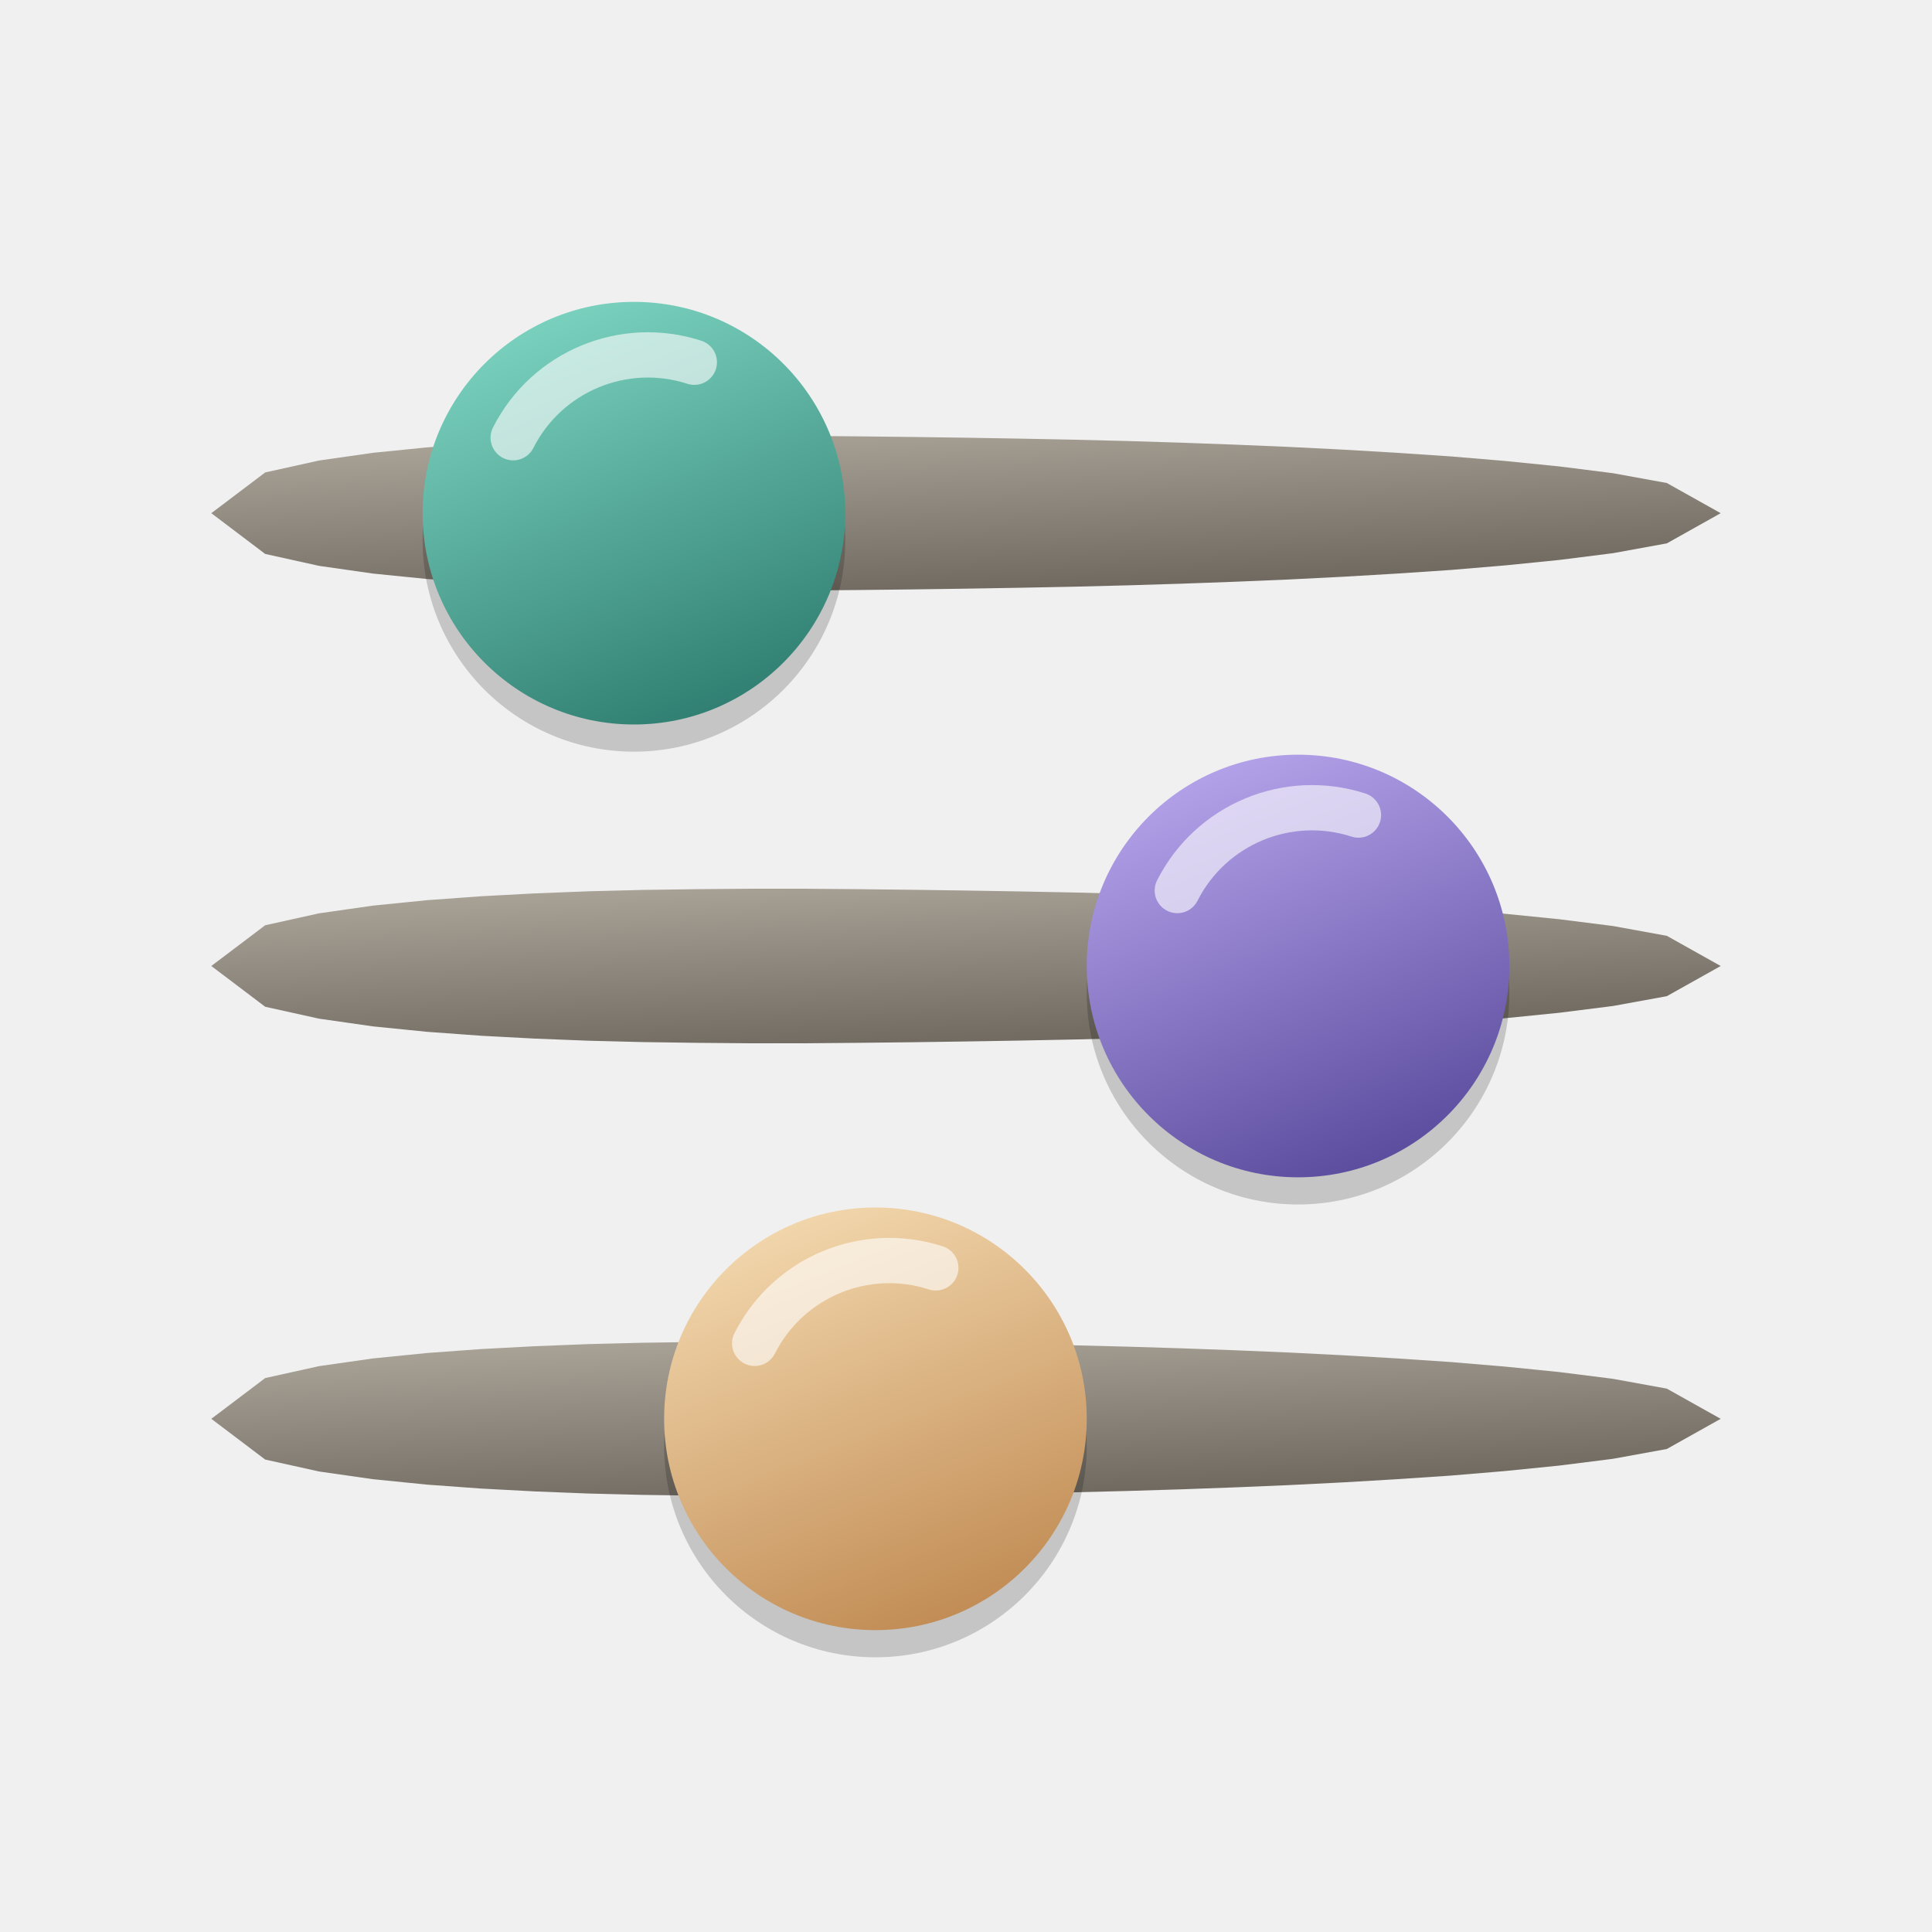
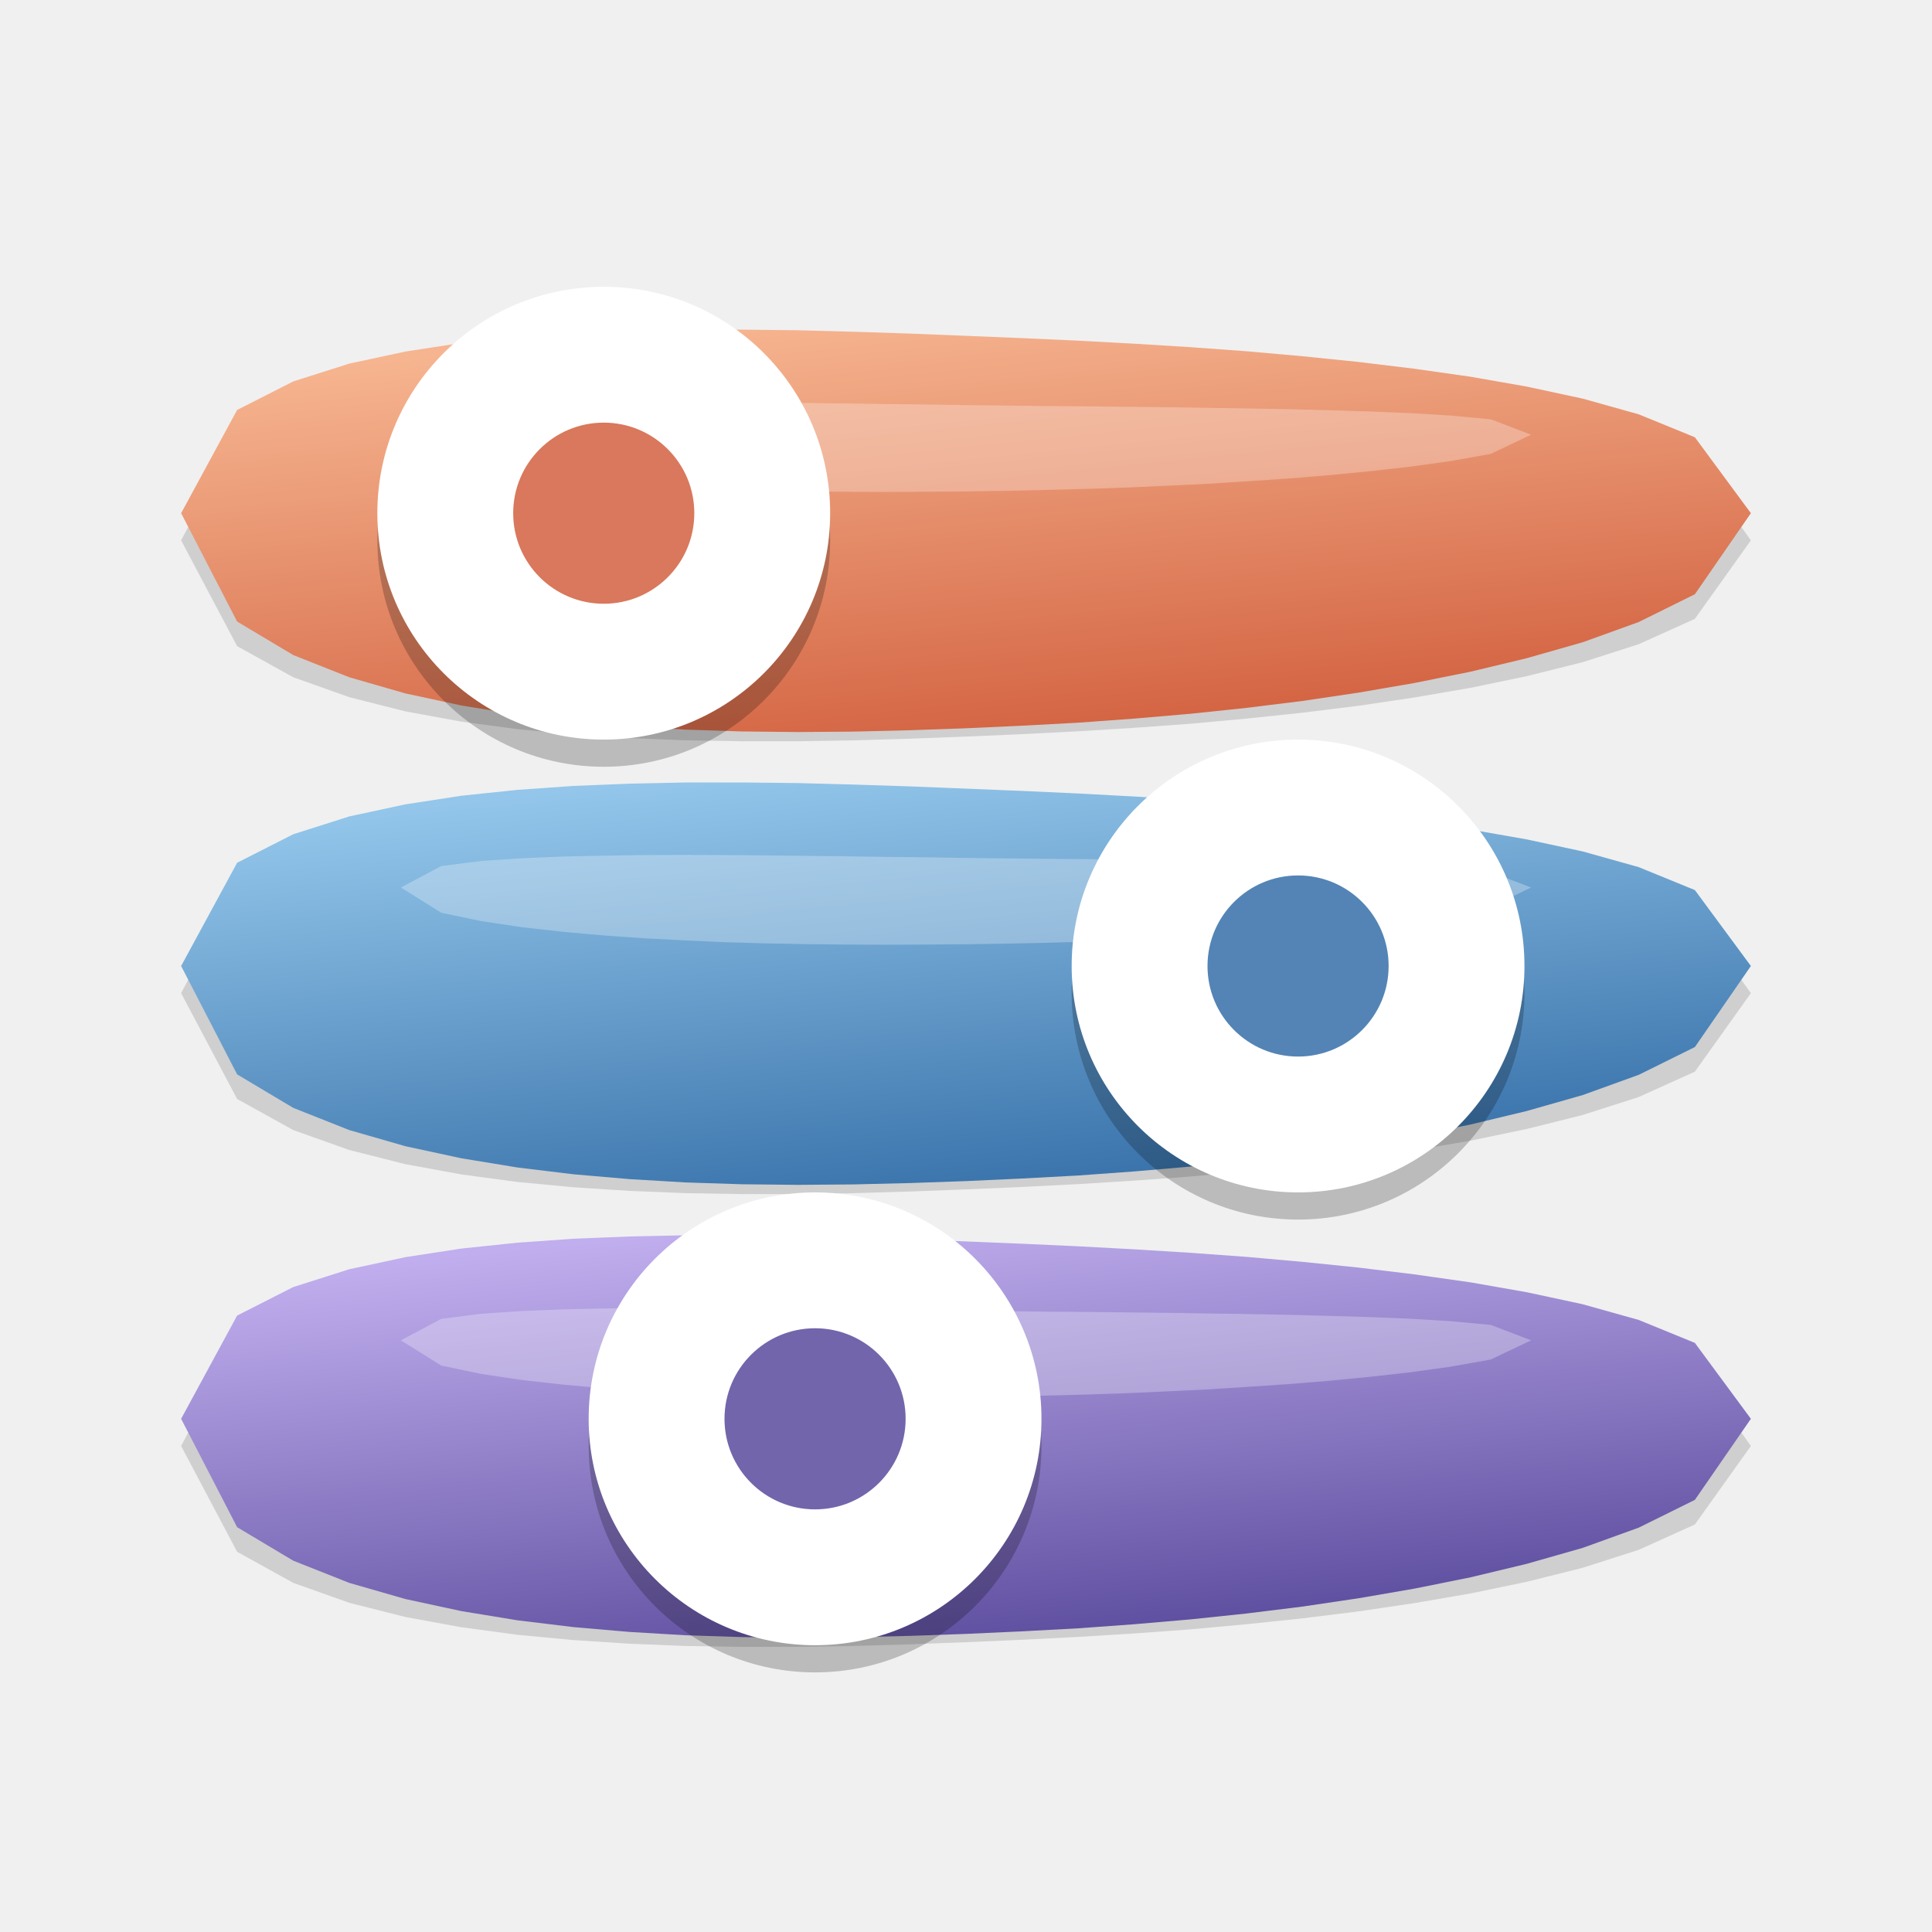
<svg xmlns="http://www.w3.org/2000/svg" viewBox="0 0 128 128">
  <defs>
    <linearGradient id="g1" x1="0.3" y1="0.0" x2="0.7" y2="1.0">
-       <stop offset="0" stop-color="#A8A196" />
-       <stop offset="1" stop-color="#6C665D" />
+       <stop offset="0" stop-color="#F6B590" />
+       <stop offset="1" stop-color="#D2603F" />
    </linearGradient>
    <linearGradient id="g2" x1="0.3" y1="0.0" x2="0.7" y2="1.0">
-       <stop offset="0" stop-color="#7CD3C0" />
-       <stop offset="1" stop-color="#2E7D70" />
+       <stop offset="0" stop-color="#93C6EA" />
+       <stop offset="1" stop-color="#356FA8" />
    </linearGradient>
    <linearGradient id="g3" x1="0.3" y1="0.0" x2="0.7" y2="1.0">
-       <stop offset="0" stop-color="#B5A3EB" />
+       <stop offset="0" stop-color="#C0AEEE" />
      <stop offset="1" stop-color="#5A4A9C" />
    </linearGradient>
-     <linearGradient id="g4" x1="0.3" y1="0.0" x2="0.7" y2="1.0">
-       <stop offset="0" stop-color="#F3D8AE" />
-       <stop offset="1" stop-color="#C08A52" />
-     </linearGradient>
  </defs>
-   <path d="M14.00,34.00 L17.57,31.30 L21.14,30.51 L24.71,30.00 L28.29,29.64 L31.86,29.38 L35.43,29.19 L39.00,29.05 L42.57,28.96 L46.14,28.91 L49.71,28.88 L53.29,28.88 L56.86,28.91 L60.43,28.95 L64.00,29.00 L67.57,29.06 L71.14,29.13 L74.71,29.22 L78.29,29.33 L81.86,29.46 L85.43,29.61 L89.00,29.79 L92.57,30.00 L96.14,30.24 L99.71,30.54 L103.29,30.90 L106.86,31.35 L110.43,32.00 L114.00,34.00 L114.00,34.00 L110.43,36.00 L106.86,36.65 L103.29,37.10 L99.71,37.46 L96.14,37.76 L92.57,38.00 L89.00,38.21 L85.43,38.39 L81.86,38.54 L78.29,38.67 L74.71,38.78 L71.14,38.87 L67.57,38.94 L64.00,39.00 L60.43,39.05 L56.86,39.09 L53.29,39.12 L49.71,39.12 L46.14,39.09 L42.57,39.04 L39.00,38.95 L35.43,38.81 L31.86,38.62 L28.29,38.36 L24.71,38.00 L21.14,37.49 L17.57,36.70 L14.00,34.00 Z" fill="url(#g1)" opacity="1.0" />
-   <path d="M14.00,64.00 L17.57,61.30 L21.14,60.51 L24.71,60.00 L28.29,59.64 L31.86,59.38 L35.43,59.19 L39.00,59.05 L42.57,58.96 L46.14,58.91 L49.71,58.88 L53.29,58.88 L56.86,58.91 L60.43,58.95 L64.00,59.00 L67.57,59.06 L71.14,59.13 L74.71,59.22 L78.29,59.33 L81.86,59.46 L85.43,59.61 L89.00,59.79 L92.57,60.00 L96.14,60.24 L99.71,60.54 L103.29,60.90 L106.86,61.35 L110.43,62.00 L114.00,64.00 L114.00,64.00 L110.43,66.00 L106.86,66.65 L103.29,67.10 L99.71,67.46 L96.14,67.76 L92.57,68.00 L89.00,68.21 L85.43,68.39 L81.86,68.54 L78.29,68.67 L74.71,68.78 L71.14,68.87 L67.57,68.94 L64.00,69.00 L60.43,69.05 L56.86,69.09 L53.29,69.12 L49.71,69.12 L46.14,69.09 L42.57,69.04 L39.00,68.95 L35.43,68.81 L31.86,68.62 L28.29,68.36 L24.71,68.00 L21.14,67.49 L17.57,66.70 L14.00,64.00 Z" fill="url(#g1)" opacity="1.0" />
-   <path d="M14.00,94.00 L17.57,91.30 L21.14,90.51 L24.71,90.00 L28.29,89.64 L31.86,89.38 L35.43,89.19 L39.00,89.05 L42.57,88.96 L46.14,88.91 L49.71,88.88 L53.29,88.88 L56.86,88.91 L60.43,88.95 L64.00,89.00 L67.57,89.06 L71.14,89.13 L74.71,89.22 L78.29,89.33 L81.86,89.46 L85.43,89.61 L89.00,89.79 L92.57,90.00 L96.14,90.24 L99.71,90.54 L103.29,90.90 L106.86,91.35 L110.43,92.00 L114.00,94.00 L114.00,94.00 L110.43,96.00 L106.86,96.65 L103.29,97.10 L99.71,97.46 L96.14,97.76 L92.57,98.00 L89.00,98.21 L85.43,98.39 L81.86,98.54 L78.29,98.67 L74.71,98.78 L71.14,98.87 L67.57,98.94 L64.00,99.00 L60.43,99.05 L56.86,99.09 L53.29,99.12 L49.71,99.12 L46.14,99.09 L42.57,99.04 L39.00,98.95 L35.43,98.81 L31.86,98.62 L28.29,98.36 L24.71,98.00 L21.14,97.49 L17.57,96.70 L14.00,94.00 Z" fill="url(#g1)" opacity="1.0" />
-   <circle cx="42" cy="35.8" r="14" fill="#000000" opacity="0.18" />
-   <circle cx="42" cy="34" r="14" fill="url(#g2)" />
-   <path d="M34,29 A10 10 0 0 1 46,24" fill="none" stroke="#ffffff" stroke-opacity="0.6" stroke-width="3" stroke-linecap="round" />
-   <circle cx="86" cy="65.8" r="14" fill="#000000" opacity="0.18" />
-   <circle cx="86" cy="64" r="14" fill="url(#g3)" />
-   <path d="M78,59 A10 10 0 0 1 90,54" fill="none" stroke="#ffffff" stroke-opacity="0.6" stroke-width="3" stroke-linecap="round" />
-   <circle cx="58" cy="95.8" r="14" fill="#000000" opacity="0.18" />
-   <circle cx="58" cy="94" r="14" fill="url(#g4)" />
-   <path d="M50,89 A10 10 0 0 1 62,84" fill="none" stroke="#ffffff" stroke-opacity="0.6" stroke-width="3" stroke-linecap="round" />
+   <path d="M12.00,35.80 L15.71,28.79 L19.43,26.73 L23.14,25.41 L26.86,24.47 L30.57,23.79 L34.29,23.29 L38.00,22.94 L41.71,22.70 L45.43,22.55 L49.14,22.49 L52.86,22.49 L56.57,22.55 L60.29,22.66 L64.00,22.80 L67.71,22.96 L71.43,23.15 L75.14,23.38 L78.86,23.65 L82.57,23.99 L86.29,24.38 L90.00,24.84 L93.71,25.39 L97.43,26.03 L101.14,26.80 L104.86,27.73 L108.57,28.92 L112.29,30.60 L116.00,35.80 L116.00,35.80 L112.29,41.00 L108.57,42.68 L104.86,43.87 L101.14,44.80 L97.43,45.57 L93.71,46.21 L90.00,46.76 L86.29,47.22 L82.57,47.61 L78.86,47.95 L75.14,48.22 L71.43,48.45 L67.71,48.64 L64.00,48.80 L60.29,48.94 L56.57,49.05 L52.86,49.11 L49.14,49.11 L45.43,49.05 L41.71,48.90 L38.00,48.66 L34.29,48.31 L30.57,47.81 L26.86,47.13 L23.14,46.19 L19.43,44.87 L15.71,42.81 L12.00,35.80 Z" fill="#000000" opacity="0.14" />
+   <path d="M12.00,34.00 L15.71,27.16 L19.43,25.27 L23.14,24.09 L26.86,23.29 L30.57,22.72 L34.29,22.33 L38.00,22.07 L41.71,21.92 L45.43,21.84 L49.14,21.84 L52.86,21.88 L56.57,21.98 L60.29,22.10 L64.00,22.25 L67.71,22.40 L71.43,22.57 L75.14,22.77 L78.86,23.00 L82.57,23.27 L86.29,23.60 L90.00,23.98 L93.71,24.43 L97.43,24.96 L101.14,25.61 L104.86,26.41 L108.57,27.45 L112.29,28.97 L116.00,34.00 L116.00,34.00 L112.29,39.37 L108.57,41.21 L104.86,42.55 L101.14,43.61 L97.43,44.50 L93.71,45.25 L90.00,45.89 L86.29,46.44 L82.57,46.90 L78.86,47.29 L75.14,47.61 L71.43,47.88 L67.71,48.08 L64.00,48.25 L60.29,48.38 L56.57,48.47 L52.86,48.50 L49.14,48.46 L45.43,48.34 L41.71,48.12 L38.00,47.80 L34.29,47.35 L30.57,46.74 L26.86,45.94 L23.14,44.87 L19.43,43.40 L15.71,41.18 L12.00,34.00 Z" fill="url(#g1)" opacity="1.0" />
+   <path d="M26.56,28.80 L29.23,27.38 L31.91,27.04 L34.58,26.86 L37.26,26.75 L39.93,26.69 L42.61,26.65 L45.28,26.64 L47.95,26.65 L50.63,26.67 L53.30,26.70 L55.98,26.73 L58.65,26.77 L61.33,26.80 L64.00,26.84 L66.67,26.87 L69.35,26.90 L72.02,26.92 L74.70,26.95 L77.37,26.98 L80.05,27.02 L82.72,27.06 L85.39,27.11 L88.07,27.18 L90.74,27.26 L93.42,27.37 L96.09,27.53 L98.77,27.78 L101.44,28.80 L101.44,28.80 L98.77,30.07 L96.09,30.55 L93.42,30.92 L90.74,31.22 L88.07,31.48 L85.39,31.70 L82.72,31.88 L80.05,32.05 L77.37,32.18 L74.70,32.30 L72.02,32.39 L69.35,32.46 L66.67,32.52 L64.00,32.56 L61.33,32.58 L58.65,32.59 L55.98,32.58 L53.30,32.55 L50.63,32.50 L47.95,32.42 L45.28,32.30 L42.61,32.16 L39.93,31.97 L37.26,31.73 L34.58,31.43 L31.91,31.03 L29.23,30.47 L26.56,28.80 Z" fill="#ffffff" opacity="0.28" />
+   <circle cx="40" cy="35.8" r="15" fill="#000000" opacity="0.22" />
+   <circle cx="40" cy="34" r="15" fill="#FFFFFF" />
+   <circle cx="40" cy="34" r="6" fill="#D2603F" opacity="0.85" />
+   <path d="M12.00,65.80 L15.71,58.79 L19.43,56.73 L23.14,55.41 L26.86,54.47 L30.57,53.79 L34.29,53.29 L38.00,52.94 L41.71,52.70 L45.43,52.55 L49.14,52.49 L52.86,52.49 L56.57,52.55 L60.29,52.66 L64.00,52.80 L67.71,52.96 L71.43,53.15 L75.14,53.38 L78.86,53.65 L82.57,53.99 L86.29,54.38 L90.00,54.84 L93.71,55.39 L97.43,56.03 L101.14,56.80 L104.86,57.73 L108.57,58.92 L112.29,60.60 L116.00,65.80 L116.00,65.80 L112.29,71.00 L108.57,72.68 L104.86,73.87 L101.14,74.80 L97.43,75.57 L93.71,76.21 L90.00,76.76 L86.29,77.22 L82.57,77.61 L78.86,77.95 L75.14,78.22 L71.43,78.45 L67.71,78.64 L64.00,78.80 L60.29,78.94 L56.57,79.05 L52.86,79.11 L49.14,79.11 L45.43,79.05 L41.71,78.90 L38.00,78.66 L34.29,78.31 L30.57,77.81 L26.86,77.13 L23.14,76.19 L19.43,74.87 L15.71,72.81 L12.00,65.80 Z" fill="#000000" opacity="0.14" />
+   <path d="M12.00,64.00 L15.71,57.16 L19.43,55.27 L23.14,54.09 L26.86,53.29 L30.57,52.72 L34.29,52.33 L38.00,52.07 L41.71,51.92 L45.43,51.84 L49.14,51.84 L52.86,51.88 L56.57,51.98 L60.29,52.10 L64.00,52.25 L67.71,52.40 L71.43,52.57 L75.14,52.77 L78.86,53.00 L82.57,53.27 L86.29,53.60 L90.00,53.98 L93.71,54.43 L97.43,54.96 L101.14,55.61 L104.86,56.41 L108.57,57.45 L112.29,58.97 L116.00,64.00 L116.00,64.00 L112.29,69.37 L108.57,71.21 L104.86,72.55 L101.14,73.61 L97.43,74.50 L93.71,75.25 L90.00,75.89 L86.29,76.44 L82.57,76.90 L78.86,77.29 L75.14,77.61 L71.43,77.88 L67.71,78.08 L64.00,78.25 L60.29,78.38 L56.57,78.47 L52.86,78.50 L49.14,78.46 L45.43,78.34 L41.71,78.12 L38.00,77.80 L34.29,77.35 L30.57,76.74 L26.86,75.94 L23.14,74.87 L19.43,73.40 L15.71,71.18 L12.00,64.00 Z" fill="url(#g2)" opacity="1.0" />
+   <path d="M26.56,58.80 L29.23,57.38 L31.91,57.04 L34.58,56.86 L37.26,56.75 L39.93,56.69 L42.61,56.65 L45.28,56.64 L47.95,56.65 L50.63,56.67 L53.30,56.70 L55.98,56.73 L58.65,56.77 L61.33,56.80 L64.00,56.84 L66.67,56.87 L69.35,56.90 L72.02,56.92 L74.70,56.95 L77.37,56.98 L80.05,57.02 L82.72,57.06 L85.39,57.11 L88.07,57.18 L90.74,57.26 L93.42,57.37 L96.09,57.53 L98.77,57.78 L101.44,58.80 L101.44,58.80 L98.77,60.07 L96.09,60.55 L93.42,60.92 L90.74,61.22 L88.07,61.48 L85.39,61.70 L82.72,61.88 L80.05,62.05 L77.37,62.18 L74.70,62.30 L72.02,62.39 L69.35,62.46 L66.67,62.52 L64.00,62.56 L61.33,62.58 L58.65,62.59 L55.98,62.58 L53.30,62.55 L50.63,62.50 L47.95,62.42 L45.28,62.30 L42.61,62.16 L39.93,61.97 L37.26,61.73 L34.58,61.43 L31.91,61.03 L29.23,60.47 L26.56,58.80 Z" fill="#ffffff" opacity="0.28" />
+   <circle cx="86" cy="65.8" r="15" fill="#000000" opacity="0.22" />
+   <circle cx="86" cy="64" r="15" fill="#FFFFFF" />
+   <circle cx="86" cy="64" r="6" fill="#356FA8" opacity="0.85" />
+   <path d="M12.00,95.80 L15.71,88.79 L19.43,86.73 L23.14,85.41 L26.86,84.47 L30.57,83.79 L34.29,83.29 L38.00,82.94 L41.71,82.70 L45.43,82.55 L49.14,82.49 L52.86,82.49 L56.57,82.55 L60.29,82.66 L64.00,82.80 L67.71,82.96 L71.43,83.15 L75.14,83.38 L78.86,83.65 L82.57,83.99 L86.29,84.38 L90.00,84.84 L93.71,85.39 L97.43,86.03 L101.14,86.80 L104.86,87.73 L108.57,88.92 L112.29,90.60 L116.00,95.80 L116.00,95.80 L112.29,101.00 L108.57,102.68 L104.86,103.87 L101.14,104.80 L97.43,105.57 L93.71,106.21 L90.00,106.76 L86.29,107.22 L82.57,107.61 L78.86,107.95 L75.14,108.22 L71.43,108.45 L67.71,108.64 L64.00,108.80 L60.29,108.94 L56.57,109.05 L52.86,109.11 L49.14,109.11 L45.43,109.05 L41.71,108.90 L38.00,108.66 L34.29,108.31 L30.57,107.81 L26.86,107.13 L23.14,106.19 L19.43,104.87 L15.71,102.81 L12.00,95.80 Z" fill="#000000" opacity="0.14" />
+   <path d="M12.00,94.00 L15.71,87.16 L19.43,85.27 L23.14,84.09 L26.86,83.29 L30.57,82.72 L34.29,82.33 L38.00,82.07 L41.71,81.92 L45.43,81.84 L49.14,81.84 L52.86,81.88 L56.57,81.98 L60.29,82.10 L64.00,82.25 L67.71,82.40 L71.43,82.57 L75.14,82.77 L78.86,83.00 L82.57,83.27 L86.29,83.60 L90.00,83.98 L93.71,84.43 L97.43,84.96 L101.14,85.61 L104.86,86.41 L108.57,87.45 L112.29,88.97 L116.00,94.00 L116.00,94.00 L112.29,99.37 L108.57,101.21 L104.86,102.55 L101.14,103.61 L97.43,104.50 L93.71,105.25 L90.00,105.89 L86.29,106.44 L82.57,106.90 L78.86,107.29 L75.14,107.61 L71.43,107.88 L67.71,108.08 L64.00,108.25 L60.29,108.38 L56.57,108.47 L52.86,108.50 L49.14,108.46 L45.43,108.34 L41.71,108.12 L38.00,107.80 L34.29,107.35 L30.57,106.74 L26.86,105.94 L23.14,104.87 L19.43,103.40 L15.71,101.18 L12.00,94.00 Z" fill="url(#g3)" opacity="1.0" />
+   <path d="M26.56,88.80 L29.23,87.38 L31.91,87.04 L34.58,86.86 L37.26,86.75 L39.93,86.69 L42.61,86.65 L45.28,86.64 L47.95,86.65 L50.63,86.67 L53.30,86.70 L55.98,86.73 L58.65,86.77 L61.33,86.80 L64.00,86.84 L66.67,86.87 L69.35,86.90 L72.02,86.92 L74.70,86.95 L77.37,86.98 L80.05,87.02 L82.72,87.06 L85.39,87.11 L88.07,87.18 L90.74,87.26 L93.42,87.37 L96.09,87.53 L98.77,87.78 L101.44,88.80 L101.44,88.80 L98.77,90.07 L96.09,90.55 L93.42,90.92 L90.74,91.22 L88.07,91.48 L85.39,91.70 L82.72,91.88 L80.05,92.05 L77.37,92.18 L74.70,92.30 L72.02,92.39 L69.35,92.46 L66.67,92.52 L64.00,92.56 L61.33,92.58 L58.65,92.59 L55.98,92.58 L53.30,92.55 L50.63,92.50 L47.95,92.42 L45.28,92.30 L42.61,92.16 L39.93,91.97 L37.26,91.73 L34.58,91.43 L31.91,91.03 L29.23,90.47 L26.56,88.80 Z" fill="#ffffff" opacity="0.28" />
+   <circle cx="54" cy="95.8" r="15" fill="#000000" opacity="0.22" />
+   <circle cx="54" cy="94" r="15" fill="#FFFFFF" />
+   <circle cx="54" cy="94" r="6" fill="#5A4A9C" opacity="0.85" />
</svg>
